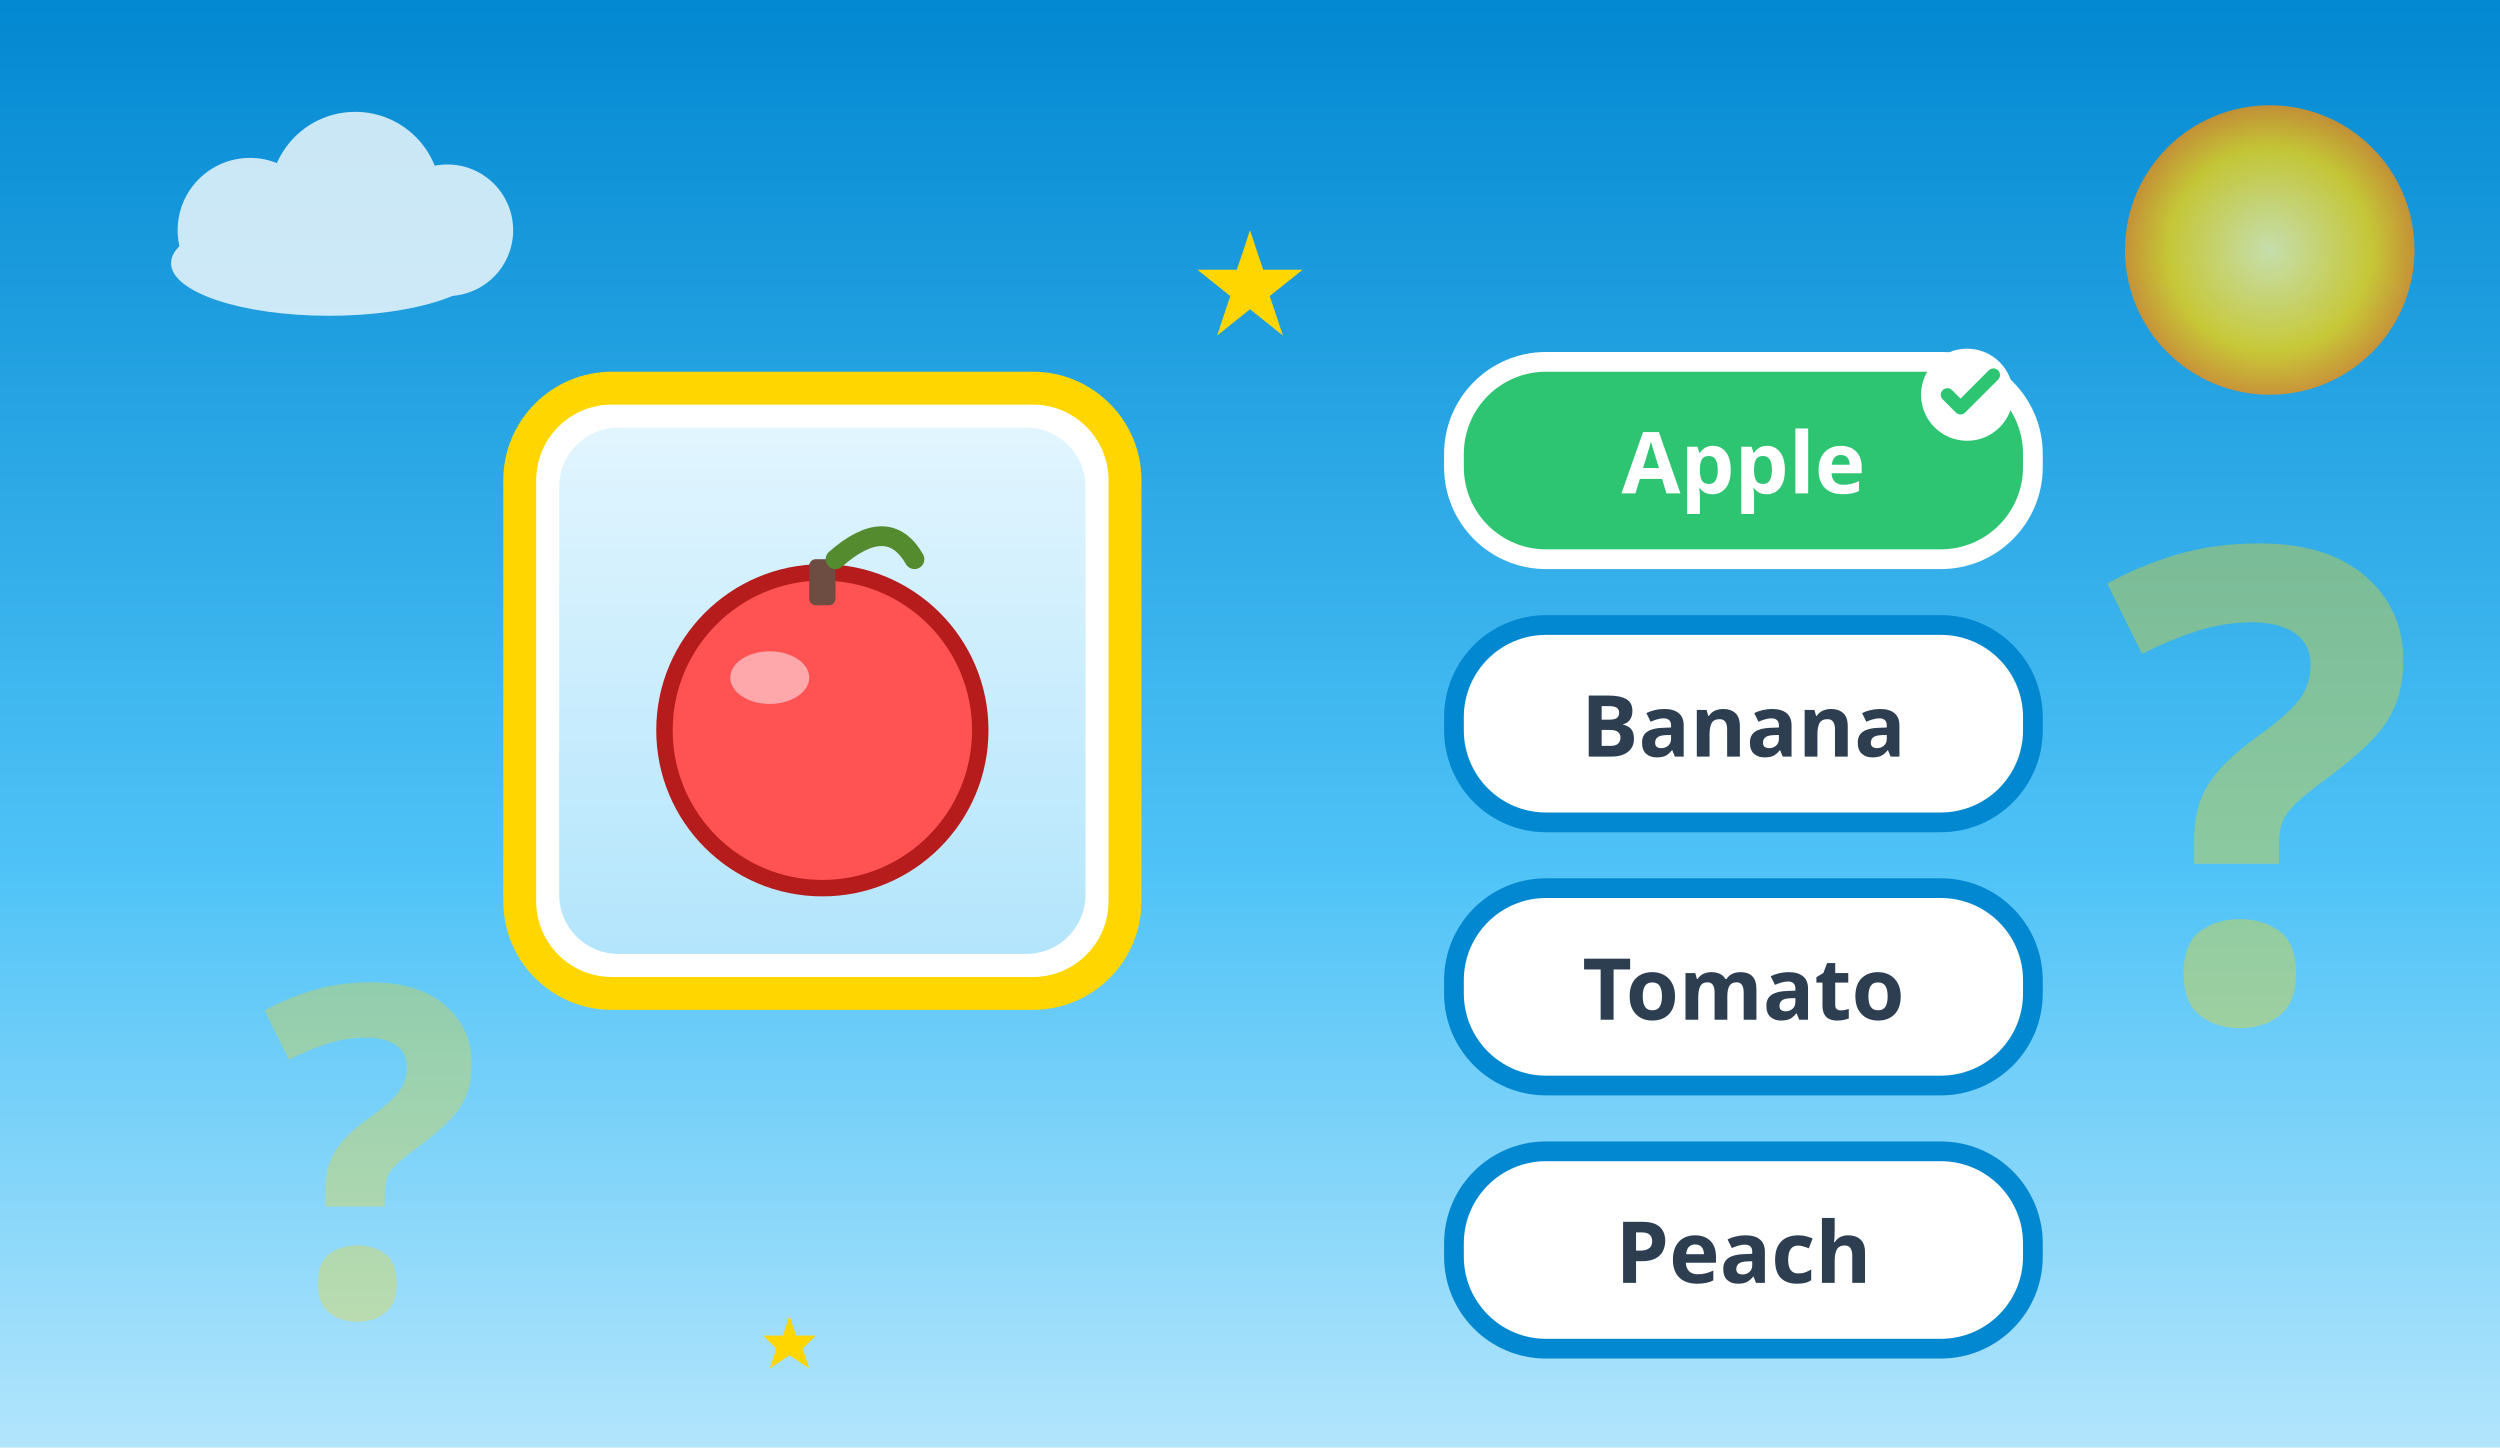
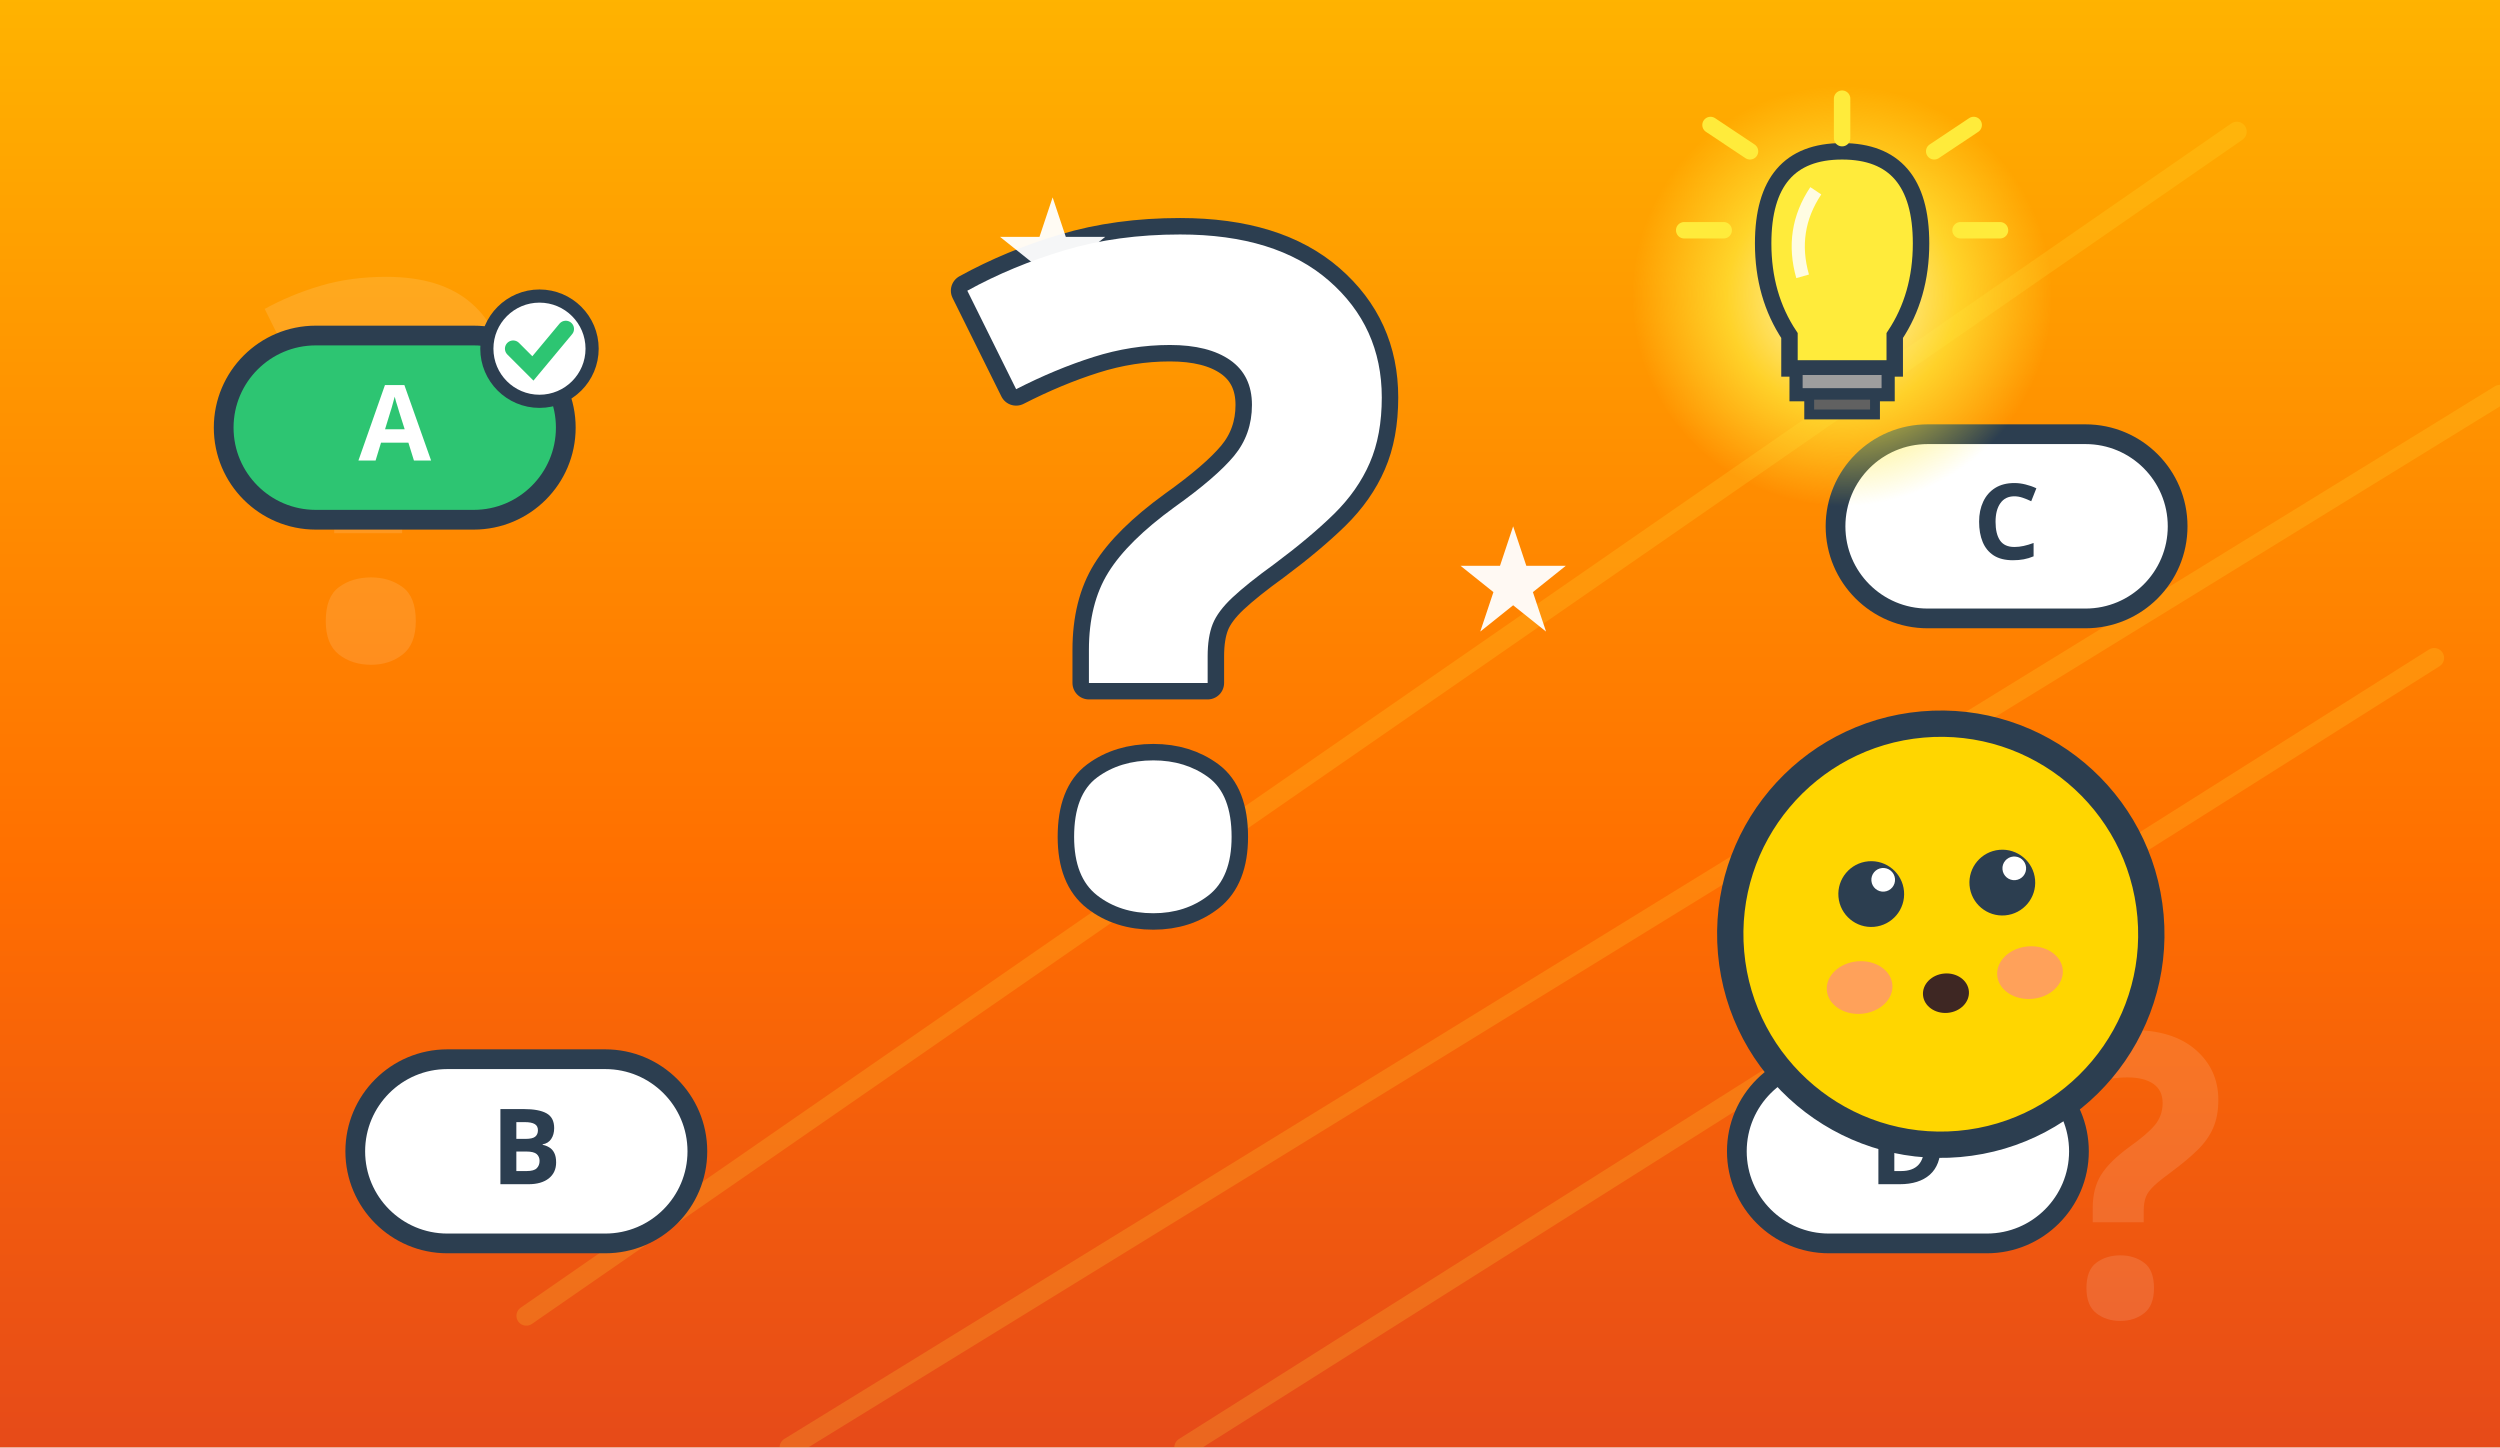
<svg xmlns="http://www.w3.org/2000/svg" viewBox="0 0 380 220" preserveAspectRatio="xMidYMid slice">
  <defs>
-     <linearGradient id="sky5" x1="0" y1="0" x2="0" y2="1">
-       <stop offset="0%" stop-color="#0288D1" />
-       <stop offset="60%" stop-color="#4FC3F7" />
-       <stop offset="100%" stop-color="#B3E5FC" />
+     <linearGradient id="bg5" x1="0" y1="0" x2="0" y2="1">
+       <stop offset="0%" stop-color="#FFB300" />
+       <stop offset="60%" stop-color="#FF6F00" />
+       <stop offset="100%" stop-color="#E64A19" />
    </linearGradient>
-     <radialGradient id="sun5" cx="0.5" cy="0.5" r="0.5">
-       <stop offset="0%" stop-color="#FFF59D" />
-       <stop offset="70%" stop-color="#FFD600" />
-       <stop offset="100%" stop-color="#FF8F00" />
+     <radialGradient id="bulbGlow5" cx="0.5" cy="0.5" r="0.5">
+       <stop offset="0%" stop-color="#FFFDE7" stop-opacity="1" />
+       <stop offset="55%" stop-color="#FFEB3B" stop-opacity="0.7" />
+       <stop offset="100%" stop-color="#FFEB3B" stop-opacity="0" />
    </radialGradient>
-     <linearGradient id="img5" x1="0" y1="0" x2="0" y2="1">
-       <stop offset="0%" stop-color="#E1F5FE" />
-       <stop offset="100%" stop-color="#B3E5FC" />
-     </linearGradient>
  </defs>
-   <rect width="380" height="220" fill="url(#sky5)" />
-   <circle cx="345" cy="38" r="22" fill="url(#sun5)" opacity="0.75" />
-   <g fill="white" opacity="0.78">
-     <ellipse cx="50" cy="40" rx="24" ry="8" />
-     <circle cx="38" cy="35" r="11" />
-     <circle cx="54" cy="30" r="13" />
-     <circle cx="68" cy="35" r="10" />
+   <rect width="380" height="220" fill="url(#bg5)" />
+   <g stroke="#FFEB3B" stroke-width="3" opacity="0.18" stroke-linecap="round">
+     <line x1="340" y1="20" x2="80" y2="200" />
+     <line x1="380" y1="60" x2="120" y2="220" />
+     <line x1="370" y1="100" x2="180" y2="220" />
  </g>
-   <text x="320" y="155" font-family="'Trebuchet MS', sans-serif" font-size="100" font-weight="900" fill="#FFD600" opacity="0.35">?</text>
-   <text x="40" y="200" font-family="'Trebuchet MS', sans-serif" font-size="70" font-weight="900" fill="#FFD600" opacity="0.3">?</text>
-   <g transform="translate(125, 105)">
-     <rect x="-46" y="-46" width="92" height="92" rx="14" fill="white" stroke="#FFD600" stroke-width="5" />
-     <rect x="-40" y="-40" width="80" height="80" rx="9" fill="url(#img5)" />
-     <circle cx="0" cy="6" r="24" fill="#FF5252" stroke="#B71C1C" stroke-width="2.5" />
-     <ellipse cx="-8" cy="-2" rx="6" ry="4" fill="#FFCDD2" opacity="0.7" />
-     <rect x="-2" y="-20" width="4" height="7" fill="#6D4C41" rx="1" />
-     <path d="M 2 -20 Q 10 -27 14 -20" stroke="#558B2F" stroke-width="3" fill="none" stroke-linecap="round" />
+   <text x="40" y="100" font-family="'Fredoka One', Fredoka, sans-serif" font-size="80" fill="white" opacity="0.12" font-weight="900">?</text>
+   <text x="310" y="200" font-family="'Fredoka One', Fredoka, sans-serif" font-size="60" fill="white" opacity="0.12" font-weight="900">?</text>
+   <g transform="translate(180, 115)">
+     <text x="0" y="22" font-family="'Fredoka One', Fredoka, sans-serif" font-size="140" font-weight="900" text-anchor="middle" fill="white" stroke="#2c3e50" stroke-width="5" stroke-linejoin="round" paint-order="stroke fill">?</text>
  </g>
-   <g font-family="'Trebuchet MS', sans-serif" font-size="13" font-weight="900">
-     <g transform="translate(265, 70)">
-       <rect x="-44" y="-15" width="88" height="30" rx="14" fill="#2DC572" stroke="white" stroke-width="3" />
-       <text x="0" y="5" text-anchor="middle" fill="white">Apple</text>
-       <circle cx="34" cy="-10" r="7" fill="white" />
-       <path d="M 31 -10 L 33 -8 L 38 -13" stroke="#2DC572" stroke-width="2" fill="none" stroke-linecap="round" stroke-linejoin="round" />
-     </g>
-     <g transform="translate(265, 110)">
-       <rect x="-44" y="-15" width="88" height="30" rx="14" fill="white" stroke="#0288D1" stroke-width="3" />
-       <text x="0" y="5" text-anchor="middle" fill="#2c3e50">Banana</text>
-     </g>
-     <g transform="translate(265, 150)">
-       <rect x="-44" y="-15" width="88" height="30" rx="14" fill="white" stroke="#0288D1" stroke-width="3" />
-       <text x="0" y="5" text-anchor="middle" fill="#2c3e50">Tomato</text>
-     </g>
-     <g transform="translate(265, 190)">
-       <rect x="-44" y="-15" width="88" height="30" rx="14" fill="white" stroke="#0288D1" stroke-width="3" />
-       <text x="0" y="5" text-anchor="middle" fill="#2c3e50">Peach</text>
+   <g transform="translate(60, 65)">
+     <rect x="-26" y="-14" width="52" height="28" rx="14" fill="#2DC572" stroke="#2c3e50" stroke-width="3" />
+     <text x="0" y="5" font-family="'Fredoka One', Fredoka, sans-serif" font-size="16" font-weight="bold" text-anchor="middle" fill="white">A</text>
+     <circle cx="22" cy="-12" r="8" fill="white" stroke="#2c3e50" stroke-width="2" />
+     <path d="M 18 -12 L 21 -9 L 26 -15" stroke="#2DC572" stroke-width="2.5" fill="none" stroke-linecap="round" />
+   </g>
+   <g transform="translate(80, 175)">
+     <rect x="-26" y="-14" width="52" height="28" rx="14" fill="white" stroke="#2c3e50" stroke-width="3" />
+     <text x="0" y="5" font-family="'Fredoka One', Fredoka, sans-serif" font-size="16" font-weight="bold" text-anchor="middle" fill="#2c3e50">B</text>
+   </g>
+   <g transform="translate(305, 80)">
+     <rect x="-26" y="-14" width="52" height="28" rx="14" fill="white" stroke="#2c3e50" stroke-width="3" />
+     <text x="0" y="5" font-family="'Fredoka One', Fredoka, sans-serif" font-size="16" font-weight="bold" text-anchor="middle" fill="#2c3e50">C</text>
+   </g>
+   <g transform="translate(290, 175)">
+     <rect x="-26" y="-14" width="52" height="28" rx="14" fill="white" stroke="#2c3e50" stroke-width="3" />
+     <text x="0" y="5" font-family="'Fredoka One', Fredoka, sans-serif" font-size="16" font-weight="bold" text-anchor="middle" fill="#2c3e50">D</text>
+   </g>
+   <circle cx="280" cy="45" r="32" fill="url(#bulbGlow5)" />
+   <g transform="translate(280, 45)">
+     <path d="M -12 -8 Q -12 -22 0 -22 Q 12 -22 12 -8 Q 12 0 8 6 L 8 11 L -8 11 L -8 6 Q -12 0 -12 -8 Z" fill="#FFEB3B" stroke="#2c3e50" stroke-width="2.5" />
+     <rect x="-7" y="11" width="14" height="4" fill="#9E9E9E" stroke="#2c3e50" stroke-width="2" />
+     <rect x="-5" y="15" width="10" height="3" fill="#616161" stroke="#2c3e50" stroke-width="1.5" />
+     <path d="M -4 -16 Q -8 -10 -6 -3" stroke="white" stroke-width="2" fill="none" opacity="0.85" />
+     <g stroke="#FFEB3B" stroke-width="2.5" stroke-linecap="round">
+       <line x1="0" y1="-30" x2="0" y2="-24" />
+       <line x1="14" y1="-22" x2="20" y2="-26" />
+       <line x1="-14" y1="-22" x2="-20" y2="-26" />
+       <line x1="-18" y1="-10" x2="-24" y2="-10" />
+       <line x1="18" y1="-10" x2="24" y2="-10" />
    </g>
  </g>
-   <g fill="#FFD600">
-     <polygon points="190,35 192,41 198,41 193,45 195,51 190,47 185,51 187,45 182,41 188,41" />
-     <polygon points="120,200 121,203 124,203 122,205 123,208 120,206 117,208 118,205 116,203 119,203" />
+   <g transform="translate(180, 115)" opacity="0">
+     
+   </g>
+   <g transform="translate(295, 142)">
+     <g transform="rotate(-5)">
+       <circle cx="0" cy="0" r="32" fill="#FFD600" stroke="#2c3e50" stroke-width="4" />
+       <ellipse cx="-13" cy="7" rx="5" ry="4" fill="#FF8A80" opacity="0.7" />
+       <ellipse cx="13" cy="7" rx="5" ry="4" fill="#FF8A80" opacity="0.7" />
+       <circle cx="-10" cy="-7" r="5" fill="#2c3e50" />
+       <circle cx="10" cy="-7" r="5" fill="#2c3e50" />
+       <circle cx="-8" cy="-9" r="1.8" fill="white" />
+       <circle cx="12" cy="-9" r="1.8" fill="white" />
+       <ellipse cx="0" cy="9" rx="3.5" ry="3" fill="#3E2723" />
+     </g>
+   </g>
+   <g fill="white" opacity="0.95">
+     <polygon points="160,30 162,36 168,36 163,40 165,46 160,42 155,46 157,40 152,36 158,36" />
+     <polygon points="230,80 232,86 238,86 233,90 235,96 230,92 225,96 227,90 222,86 228,86" />
  </g>
</svg>
